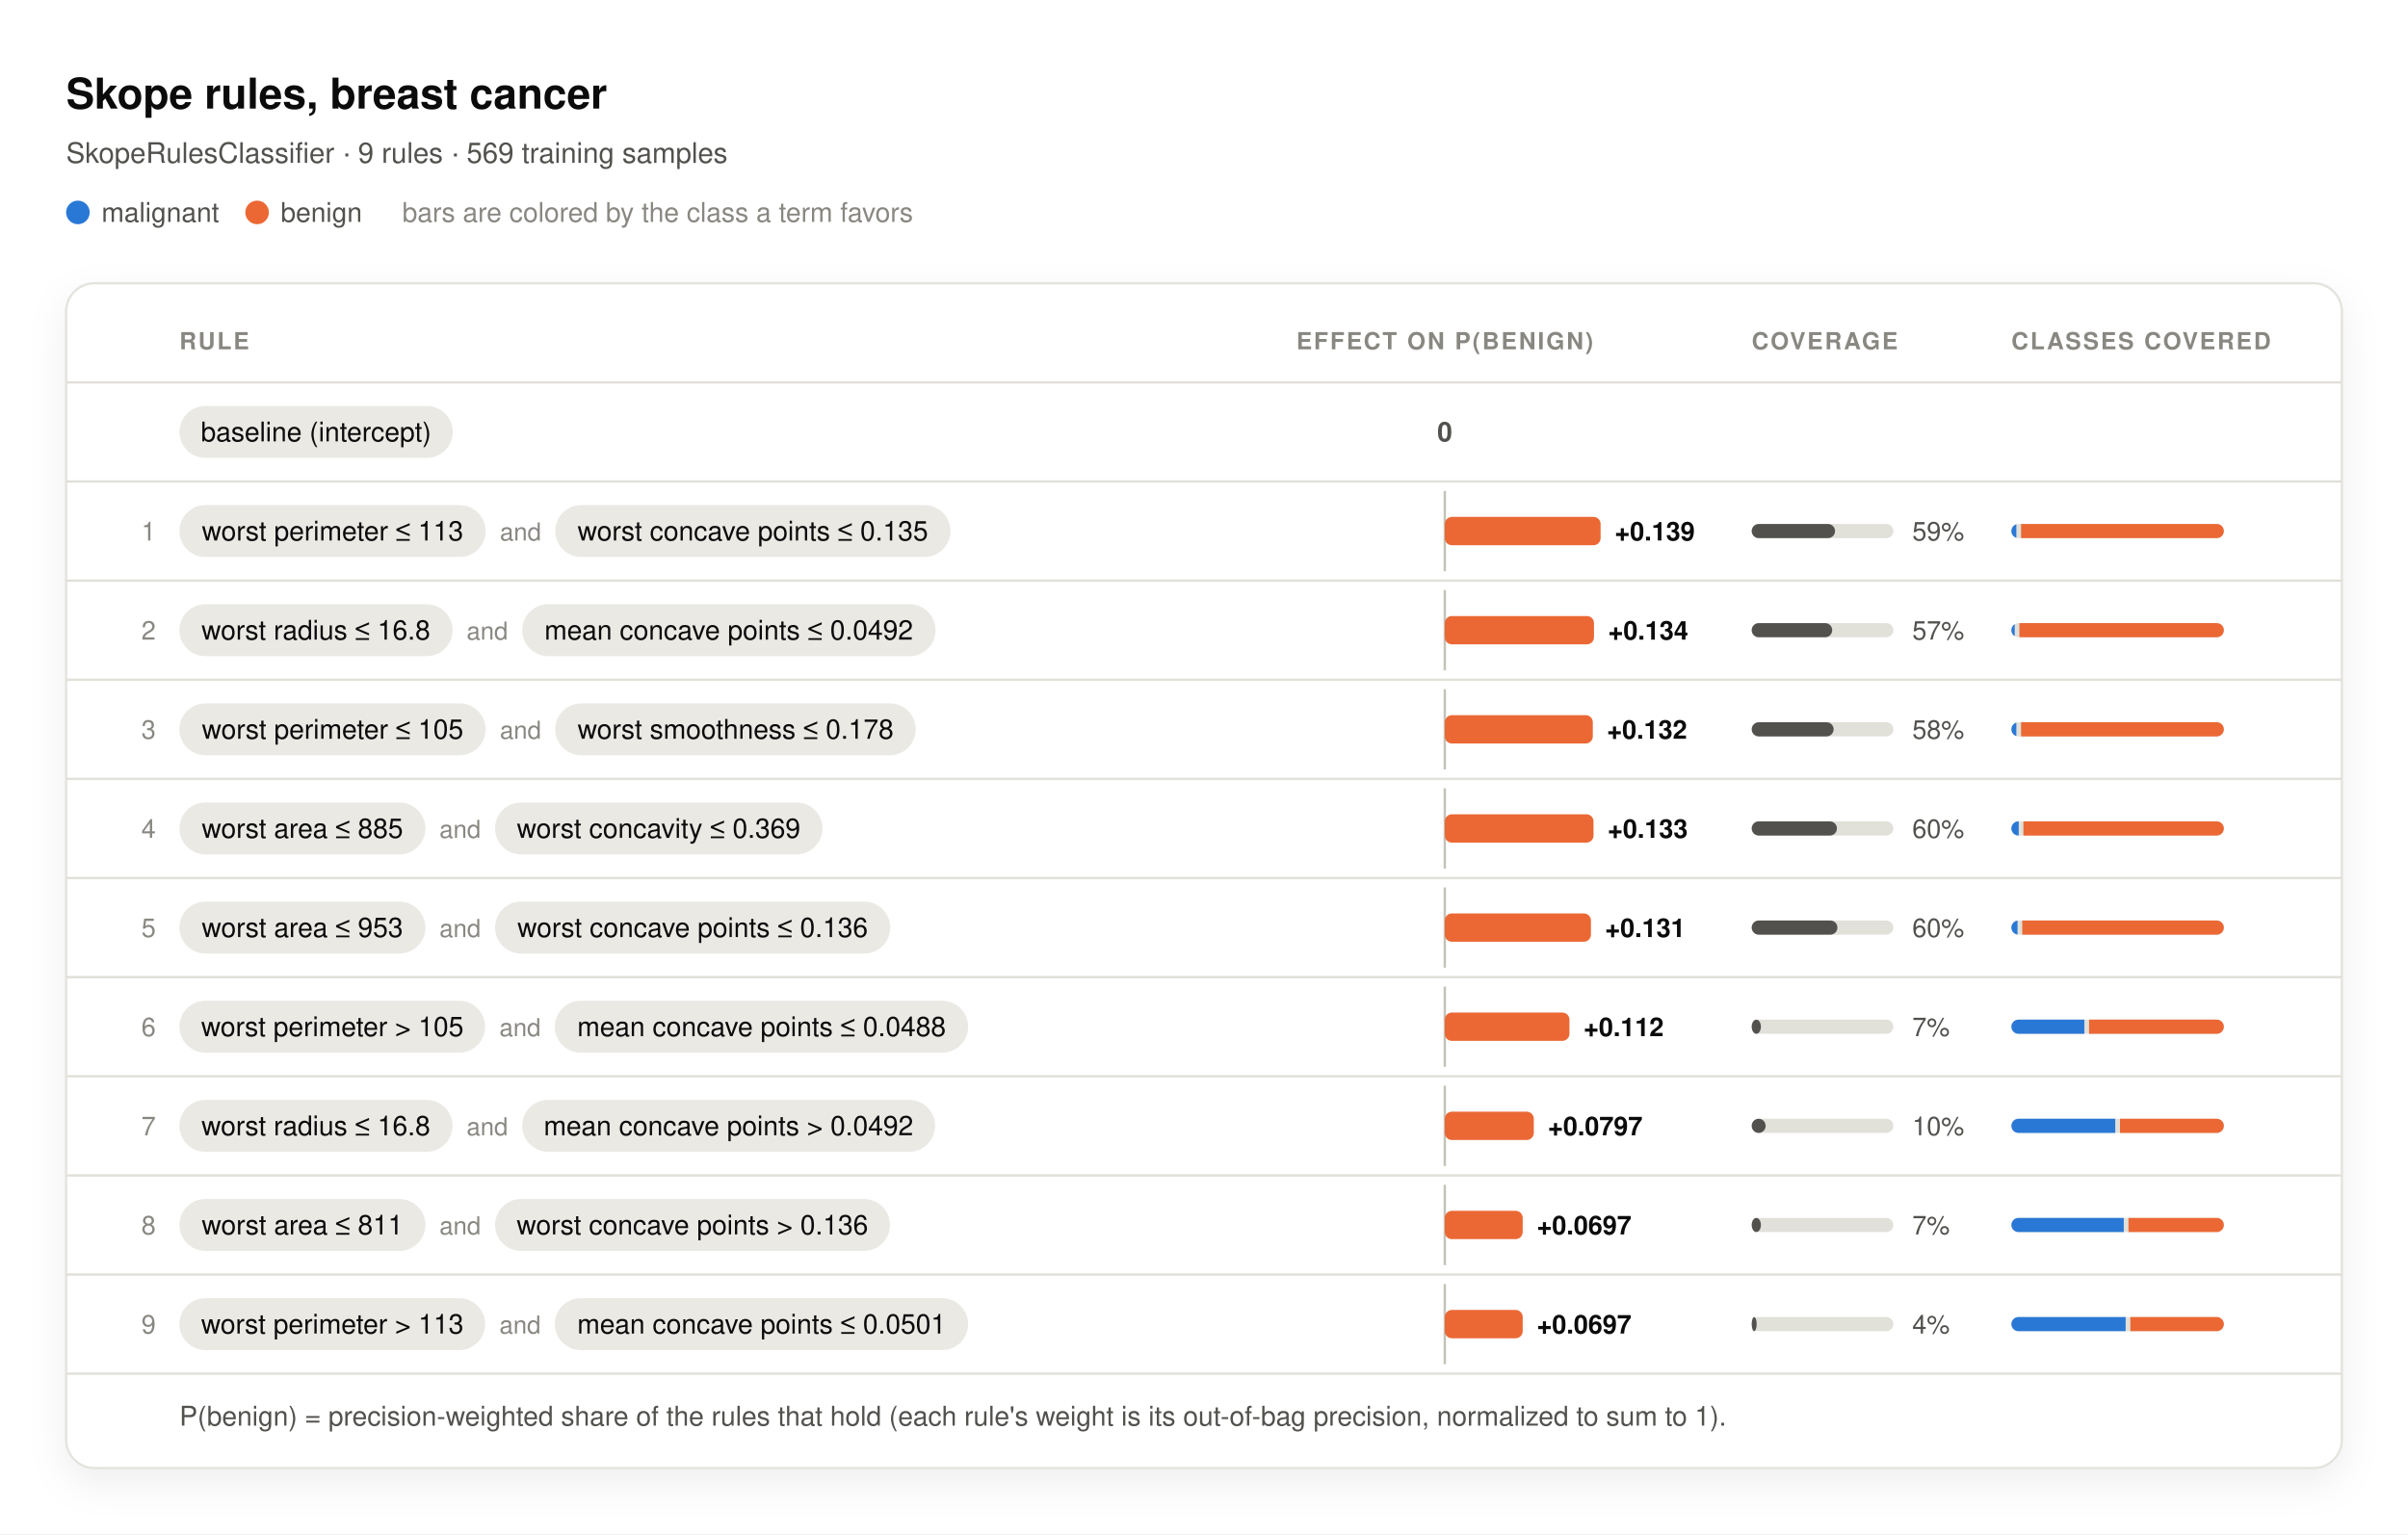
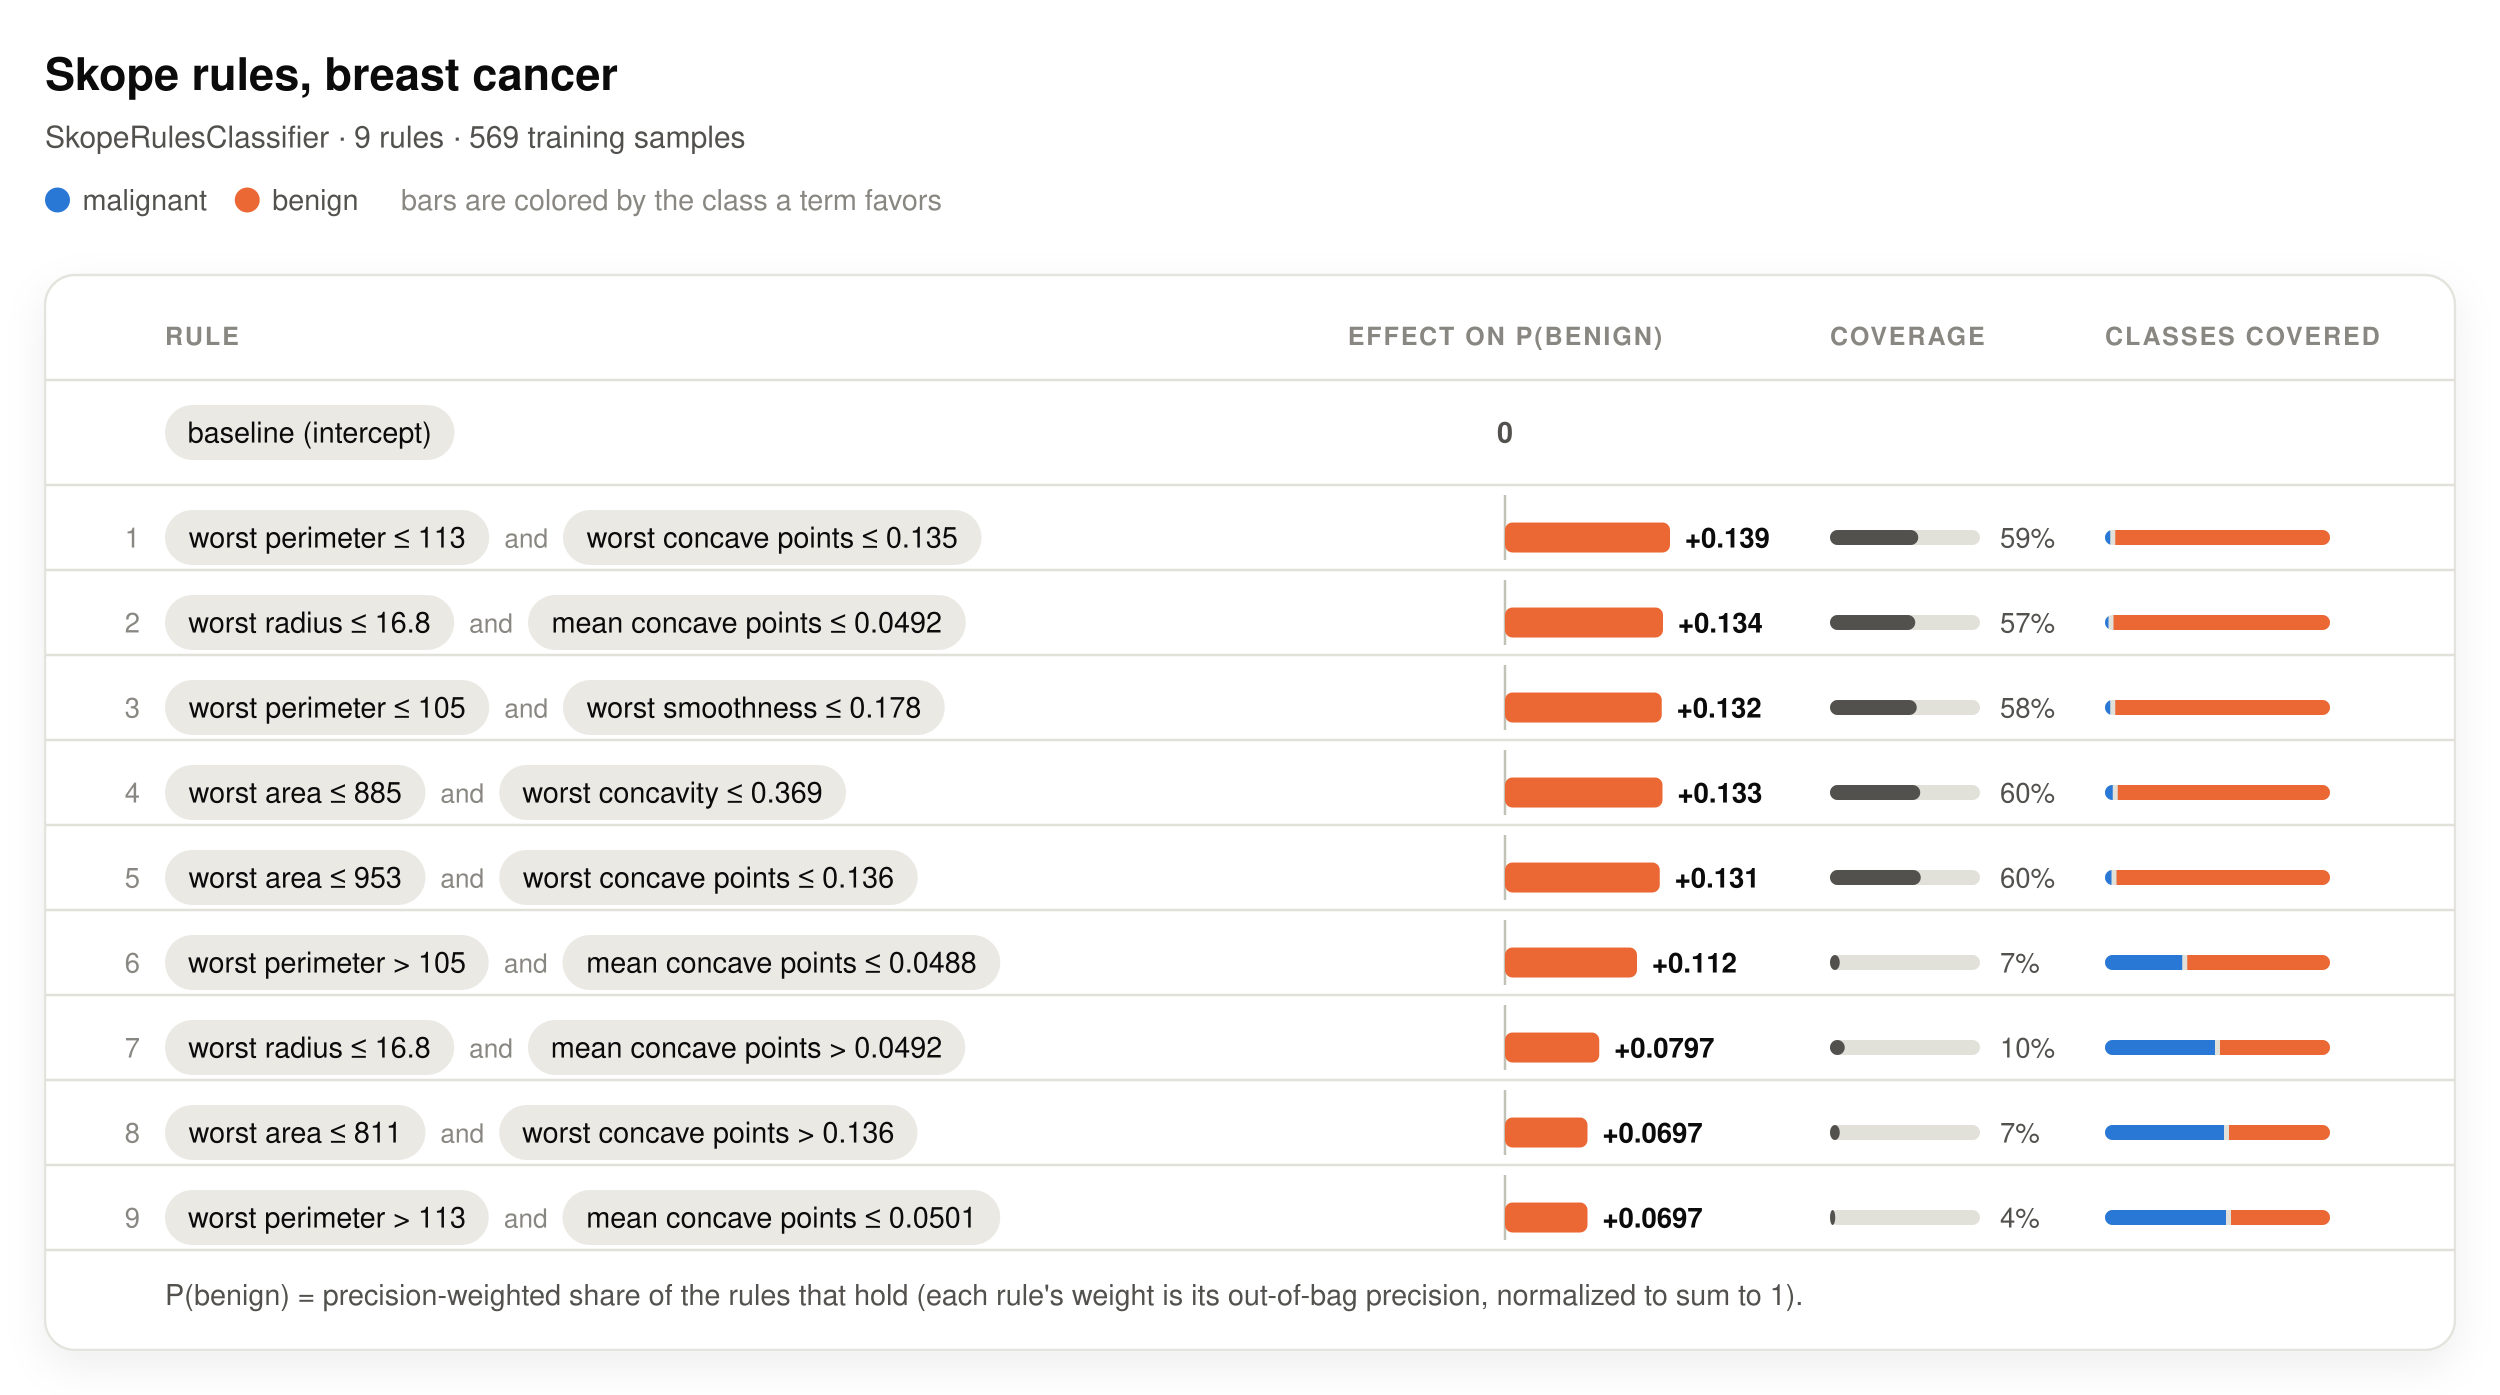
- <svg xmlns="http://www.w3.org/2000/svg" width="1020" height="650" viewBox="0 0 1020 650" role="img" aria-label="Skope rules, breast cancer" font-family="Helvetica, 'Helvetica Neue', Arial, 'Nimbus Sans', 'Liberation Sans', sans-serif">
+ <svg xmlns="http://www.w3.org/2000/svg" width="1000" height="558" viewBox="0 0 1000 558" role="img" aria-label="Skope rules, breast cancer" font-family="Helvetica, 'Helvetica Neue', Arial, 'Nimbus Sans', 'Liberation Sans', sans-serif">
  <defs>
    <filter id="dti56-sh" x="-20%" y="-20%" width="140%" height="160%">
      <feDropShadow dx="0" dy="1" stdDeviation="1" style="flood-color:#1a1a1a;flood-opacity:0.06" />
      <feDropShadow dx="0" dy="6" stdDeviation="8" style="flood-color:#1a1a1a;flood-opacity:0.07" />
    </filter>
  </defs>
  <rect width="100%" height="100%" style="fill:#ffffff" />
-   <g transform="translate(28,28)">
+   <g transform="translate(18,18)">
    <text x="0" y="18" style="font-size:18px;font-weight:650;fill:#0b0b0b">Skope rules, breast cancer</text>
    <text x="0" y="41" style="font-size:12px;font-weight:400;fill:#52514e">SkopeRulesClassifier  ·  9 rules  ·  569 training samples</text>
    <circle cx="5" cy="62" r="5" style="fill:#2a78d6" />
    <text x="15" y="66" style="font-size:11.5px;font-weight:400;fill:#52514e">malignant</text>
    <circle cx="80.9" cy="62" r="5" style="fill:#eb6834" />
    <text x="90.9" y="66" style="font-size:11.5px;font-weight:400;fill:#52514e">benign</text>
    <text x="142.4" y="66" style="font-size:11.5px;font-weight:400;fill:#898781">bars are colored by the class a term favors</text>
  </g>
-   <g transform="translate(28,120)">
-     <rect x="0" y="0" width="964" height="502" rx="12" filter="url(#dti56-sh)" style="fill:#ffffff;stroke:#e4e3dd;stroke-width:1" />
+   <g transform="translate(18,110)">
+     <rect x="0" y="0" width="964" height="430" rx="12" filter="url(#dti56-sh)" style="fill:#ffffff;stroke:#e4e3dd;stroke-width:1" />
    <text x="48" y="28" style="font-size:10px;font-weight:600;fill:#898781;letter-spacing:.08em">RULE</text>
    <text x="584" y="28" text-anchor="middle" style="font-size:10px;font-weight:600;fill:#898781;letter-spacing:.08em">EFFECT ON P(BENIGN)</text>
    <text x="714" y="28" style="font-size:10px;font-weight:600;fill:#898781;letter-spacing:.08em">COVERAGE</text>
    <text x="824" y="28" style="font-size:10px;font-weight:600;fill:#898781;letter-spacing:.08em">CLASSES COVERED</text>
    <line x1="0" x2="964" y1="42" y2="42" style="stroke:#e1e0d9;stroke-width:1" />
    <g class="chip" data-c="0">
      <rect x="48" y="52" width="115.8" height="22" rx="11" style="fill:#e1e0d9;fill-opacity:0.7" />
      <text x="105.9" y="67" text-anchor="middle" style="font-size:11.5px;font-weight:500;fill:#0b0b0b;font-variant-numeric:tabular-nums">baseline (intercept)</text>
    </g>
    <text x="584" y="67" text-anchor="middle" style="font-size:11.5px;font-weight:600;fill:#52514e;font-variant-numeric:tabular-nums">0</text>
-     <g class="term rule" data-t="0" data-rank="1" data-y="84" data-h="42" transform="translate(0,84)" style="transform:translate(0px,84px)">
-       <rect class="rowbg" x="0" y="0" width="964" height="42" style="fill:#f6f6f3;fill-opacity:0" />
+     <g class="term rule" data-t="0" data-rank="1" data-y="84" data-h="34" transform="translate(0,84)" style="transform:translate(0px,84px)">
+       <rect class="rowbg" x="0" y="0" width="964" height="34" style="fill:#f6f6f3;fill-opacity:0" />
      <line x1="0" x2="964" y1="0" y2="0" style="stroke:#e1e0d9;stroke-width:1" />
      <circle class="tag on" cx="16" cy="21" r="4" style="fill:#0b0b0b;display:none" />
      <circle class="tag near" cx="16" cy="21" r="3.5" style="fill:none;stroke:#0b0b0b;stroke-width:1.5;display:none" />
      <text x="38" y="25" text-anchor="end" style="font-size:11px;font-weight:500;fill:#898781;font-variant-numeric:tabular-nums">1</text>
      <g class="chip" data-c="0">
        <rect x="48" y="10" width="129.7" height="22" rx="11" style="fill:#e1e0d9;fill-opacity:0.7" />
        <text x="112.9" y="25" text-anchor="middle" style="font-size:11.5px;font-weight:500;fill:#0b0b0b;font-variant-numeric:tabular-nums">worst perimeter ≤ 113</text>
      </g>
      <text x="192.5" y="25" text-anchor="middle" style="font-size:10.5px;font-weight:400;fill:#898781">and</text>
      <g class="chip" data-c="1">
        <rect x="207.2" y="10" width="167.4" height="22" rx="11" style="fill:#e1e0d9;fill-opacity:0.7" />
        <text x="290.9" y="25" text-anchor="middle" style="font-size:11.5px;font-weight:500;fill:#0b0b0b;font-variant-numeric:tabular-nums">worst concave points ≤ 0.135</text>
      </g>
-       <line x1="584" x2="584" y1="4" y2="38" style="stroke:#c3c2b7;stroke-width:1" />
+       <line x1="584" x2="584" y1="4" y2="30" style="stroke:#c3c2b7;stroke-width:1" />
      <rect x="584" y="15" width="66" height="12" rx="3" style="fill:#eb6834" />
      <text x="656" y="25" style="font-size:11px;font-weight:600;fill:#0b0b0b;font-variant-numeric:tabular-nums">+0.139</text>
      <rect x="714" y="18" width="60" height="6" rx="3" style="fill:#e1e0d9" />
      <rect x="714" y="18" width="35.3" height="6" rx="3" style="fill:#52514e" />
      <text x="782" y="25" style="font-size:11px;font-weight:400;fill:#52514e;font-variant-numeric:tabular-nums">59%</text>
      <clipPath id="dti56-m0">
        <rect x="824" y="18" width="90" height="6" rx="3" />
      </clipPath>
      <g clip-path="url(#dti56-m0)">
        <rect x="824" y="18" width="90" height="6" style="fill:#e1e0d9" />
        <rect x="824" y="18" width="2.1" height="6" style="fill:#2a78d6" />
        <rect x="828.1" y="18" width="85.9" height="6" style="fill:#eb6834" />
      </g>
    </g>
-     <g class="term rule" data-t="1" data-rank="2" data-y="126" data-h="42" transform="translate(0,126)" style="transform:translate(0px,126px)">
-       <rect class="rowbg" x="0" y="0" width="964" height="42" style="fill:#f6f6f3;fill-opacity:0" />
+     <g class="term rule" data-t="1" data-rank="2" data-y="118" data-h="34" transform="translate(0,118)" style="transform:translate(0px,118px)">
+       <rect class="rowbg" x="0" y="0" width="964" height="34" style="fill:#f6f6f3;fill-opacity:0" />
      <line x1="0" x2="964" y1="0" y2="0" style="stroke:#e1e0d9;stroke-width:1" />
      <circle class="tag on" cx="16" cy="21" r="4" style="fill:#0b0b0b;display:none" />
      <circle class="tag near" cx="16" cy="21" r="3.5" style="fill:none;stroke:#0b0b0b;stroke-width:1.5;display:none" />
      <text x="38" y="25" text-anchor="end" style="font-size:11px;font-weight:500;fill:#898781;font-variant-numeric:tabular-nums">2</text>
      <g class="chip" data-c="0">
        <rect x="48" y="10" width="115.7" height="22" rx="11" style="fill:#e1e0d9;fill-opacity:0.7" />
        <text x="105.8" y="25" text-anchor="middle" style="font-size:11.5px;font-weight:500;fill:#0b0b0b;font-variant-numeric:tabular-nums">worst radius ≤ 16.8</text>
      </g>
      <text x="178.4" y="25" text-anchor="middle" style="font-size:10.5px;font-weight:400;fill:#898781">and</text>
      <g class="chip" data-c="1">
        <rect x="193.2" y="10" width="175.1" height="22" rx="11" style="fill:#e1e0d9;fill-opacity:0.7" />
        <text x="280.7" y="25" text-anchor="middle" style="font-size:11.5px;font-weight:500;fill:#0b0b0b;font-variant-numeric:tabular-nums">mean concave points ≤ 0.0492</text>
      </g>
-       <line x1="584" x2="584" y1="4" y2="38" style="stroke:#c3c2b7;stroke-width:1" />
+       <line x1="584" x2="584" y1="4" y2="30" style="stroke:#c3c2b7;stroke-width:1" />
      <rect x="584" y="15" width="63.2" height="12" rx="3" style="fill:#eb6834" />
      <text x="653.2" y="25" style="font-size:11px;font-weight:600;fill:#0b0b0b;font-variant-numeric:tabular-nums">+0.134</text>
      <rect x="714" y="18" width="60" height="6" rx="3" style="fill:#e1e0d9" />
      <rect x="714" y="18" width="34.1" height="6" rx="3" style="fill:#52514e" />
      <text x="782" y="25" style="font-size:11px;font-weight:400;fill:#52514e;font-variant-numeric:tabular-nums">57%</text>
      <clipPath id="dti56-m1">
        <rect x="824" y="18" width="90" height="6" rx="3" />
      </clipPath>
      <g clip-path="url(#dti56-m1)">
        <rect x="824" y="18" width="90" height="6" style="fill:#e1e0d9" />
        <rect x="824" y="18" width="1.4" height="6" style="fill:#2a78d6" />
        <rect x="827.4" y="18" width="86.6" height="6" style="fill:#eb6834" />
      </g>
    </g>
-     <g class="term rule" data-t="4" data-rank="3" data-y="168" data-h="42" transform="translate(0,168)" style="transform:translate(0px,168px)">
-       <rect class="rowbg" x="0" y="0" width="964" height="42" style="fill:#f6f6f3;fill-opacity:0" />
+     <g class="term rule" data-t="4" data-rank="3" data-y="152" data-h="34" transform="translate(0,152)" style="transform:translate(0px,152px)">
+       <rect class="rowbg" x="0" y="0" width="964" height="34" style="fill:#f6f6f3;fill-opacity:0" />
      <line x1="0" x2="964" y1="0" y2="0" style="stroke:#e1e0d9;stroke-width:1" />
      <circle class="tag on" cx="16" cy="21" r="4" style="fill:#0b0b0b;display:none" />
      <circle class="tag near" cx="16" cy="21" r="3.5" style="fill:none;stroke:#0b0b0b;stroke-width:1.5;display:none" />
      <text x="38" y="25" text-anchor="end" style="font-size:11px;font-weight:500;fill:#898781;font-variant-numeric:tabular-nums">3</text>
      <g class="chip" data-c="0">
        <rect x="48" y="10" width="129.7" height="22" rx="11" style="fill:#e1e0d9;fill-opacity:0.7" />
        <text x="112.9" y="25" text-anchor="middle" style="font-size:11.5px;font-weight:500;fill:#0b0b0b;font-variant-numeric:tabular-nums">worst perimeter ≤ 105</text>
      </g>
      <text x="192.5" y="25" text-anchor="middle" style="font-size:10.5px;font-weight:400;fill:#898781">and</text>
      <g class="chip" data-c="1">
        <rect x="207.2" y="10" width="152.7" height="22" rx="11" style="fill:#e1e0d9;fill-opacity:0.7" />
        <text x="283.6" y="25" text-anchor="middle" style="font-size:11.5px;font-weight:500;fill:#0b0b0b;font-variant-numeric:tabular-nums">worst smoothness ≤ 0.178</text>
      </g>
-       <line x1="584" x2="584" y1="4" y2="38" style="stroke:#c3c2b7;stroke-width:1" />
+       <line x1="584" x2="584" y1="4" y2="30" style="stroke:#c3c2b7;stroke-width:1" />
      <rect x="584" y="15" width="62.7" height="12" rx="3" style="fill:#eb6834" />
      <text x="652.7" y="25" style="font-size:11px;font-weight:600;fill:#0b0b0b;font-variant-numeric:tabular-nums">+0.132</text>
      <rect x="714" y="18" width="60" height="6" rx="3" style="fill:#e1e0d9" />
      <rect x="714" y="18" width="34.7" height="6" rx="3" style="fill:#52514e" />
      <text x="782" y="25" style="font-size:11px;font-weight:400;fill:#52514e;font-variant-numeric:tabular-nums">58%</text>
      <clipPath id="dti56-m4">
        <rect x="824" y="18" width="90" height="6" rx="3" />
      </clipPath>
      <g clip-path="url(#dti56-m4)">
        <rect x="824" y="18" width="90" height="6" style="fill:#e1e0d9" />
        <rect x="824" y="18" width="2.1" height="6" style="fill:#2a78d6" />
        <rect x="828.1" y="18" width="85.9" height="6" style="fill:#eb6834" />
      </g>
    </g>
-     <g class="term rule" data-t="3" data-rank="4" data-y="210" data-h="42" transform="translate(0,210)" style="transform:translate(0px,210px)">
-       <rect class="rowbg" x="0" y="0" width="964" height="42" style="fill:#f6f6f3;fill-opacity:0" />
+     <g class="term rule" data-t="3" data-rank="4" data-y="186" data-h="34" transform="translate(0,186)" style="transform:translate(0px,186px)">
+       <rect class="rowbg" x="0" y="0" width="964" height="34" style="fill:#f6f6f3;fill-opacity:0" />
      <line x1="0" x2="964" y1="0" y2="0" style="stroke:#e1e0d9;stroke-width:1" />
      <circle class="tag on" cx="16" cy="21" r="4" style="fill:#0b0b0b;display:none" />
      <circle class="tag near" cx="16" cy="21" r="3.5" style="fill:none;stroke:#0b0b0b;stroke-width:1.5;display:none" />
      <text x="38" y="25" text-anchor="end" style="font-size:11px;font-weight:500;fill:#898781;font-variant-numeric:tabular-nums">4</text>
      <g class="chip" data-c="0">
        <rect x="48" y="10" width="104.2" height="22" rx="11" style="fill:#e1e0d9;fill-opacity:0.7" />
        <text x="100.1" y="25" text-anchor="middle" style="font-size:11.5px;font-weight:500;fill:#0b0b0b;font-variant-numeric:tabular-nums">worst area ≤ 885</text>
      </g>
      <text x="166.9" y="25" text-anchor="middle" style="font-size:10.5px;font-weight:400;fill:#898781">and</text>
      <g class="chip" data-c="1">
        <rect x="181.7" y="10" width="138.7" height="22" rx="11" style="fill:#e1e0d9;fill-opacity:0.7" />
        <text x="251" y="25" text-anchor="middle" style="font-size:11.5px;font-weight:500;fill:#0b0b0b;font-variant-numeric:tabular-nums">worst concavity ≤ 0.369</text>
      </g>
-       <line x1="584" x2="584" y1="4" y2="38" style="stroke:#c3c2b7;stroke-width:1" />
+       <line x1="584" x2="584" y1="4" y2="30" style="stroke:#c3c2b7;stroke-width:1" />
      <rect x="584" y="15" width="63" height="12" rx="3" style="fill:#eb6834" />
      <text x="653" y="25" style="font-size:11px;font-weight:600;fill:#0b0b0b;font-variant-numeric:tabular-nums">+0.133</text>
      <rect x="714" y="18" width="60" height="6" rx="3" style="fill:#e1e0d9" />
      <rect x="714" y="18" width="36.1" height="6" rx="3" style="fill:#52514e" />
      <text x="782" y="25" style="font-size:11px;font-weight:400;fill:#52514e;font-variant-numeric:tabular-nums">60%</text>
      <clipPath id="dti56-m3">
        <rect x="824" y="18" width="90" height="6" rx="3" />
      </clipPath>
      <g clip-path="url(#dti56-m3)">
        <rect x="824" y="18" width="90" height="6" style="fill:#e1e0d9" />
        <rect x="824" y="18" width="3.1" height="6" style="fill:#2a78d6" />
        <rect x="829.1" y="18" width="84.9" height="6" style="fill:#eb6834" />
      </g>
    </g>
-     <g class="term rule" data-t="2" data-rank="5" data-y="252" data-h="42" transform="translate(0,252)" style="transform:translate(0px,252px)">
-       <rect class="rowbg" x="0" y="0" width="964" height="42" style="fill:#f6f6f3;fill-opacity:0" />
+     <g class="term rule" data-t="2" data-rank="5" data-y="220" data-h="34" transform="translate(0,220)" style="transform:translate(0px,220px)">
+       <rect class="rowbg" x="0" y="0" width="964" height="34" style="fill:#f6f6f3;fill-opacity:0" />
      <line x1="0" x2="964" y1="0" y2="0" style="stroke:#e1e0d9;stroke-width:1" />
      <circle class="tag on" cx="16" cy="21" r="4" style="fill:#0b0b0b;display:none" />
      <circle class="tag near" cx="16" cy="21" r="3.5" style="fill:none;stroke:#0b0b0b;stroke-width:1.5;display:none" />
      <text x="38" y="25" text-anchor="end" style="font-size:11px;font-weight:500;fill:#898781;font-variant-numeric:tabular-nums">5</text>
      <g class="chip" data-c="0">
        <rect x="48" y="10" width="104.2" height="22" rx="11" style="fill:#e1e0d9;fill-opacity:0.7" />
        <text x="100.1" y="25" text-anchor="middle" style="font-size:11.5px;font-weight:500;fill:#0b0b0b;font-variant-numeric:tabular-nums">worst area ≤ 953</text>
      </g>
      <text x="166.9" y="25" text-anchor="middle" style="font-size:10.5px;font-weight:400;fill:#898781">and</text>
      <g class="chip" data-c="1">
        <rect x="181.7" y="10" width="167.4" height="22" rx="11" style="fill:#e1e0d9;fill-opacity:0.7" />
        <text x="265.4" y="25" text-anchor="middle" style="font-size:11.5px;font-weight:500;fill:#0b0b0b;font-variant-numeric:tabular-nums">worst concave points ≤ 0.136</text>
      </g>
-       <line x1="584" x2="584" y1="4" y2="38" style="stroke:#c3c2b7;stroke-width:1" />
+       <line x1="584" x2="584" y1="4" y2="30" style="stroke:#c3c2b7;stroke-width:1" />
      <rect x="584" y="15" width="61.9" height="12" rx="3" style="fill:#eb6834" />
      <text x="651.9" y="25" style="font-size:11px;font-weight:600;fill:#0b0b0b;font-variant-numeric:tabular-nums">+0.131</text>
      <rect x="714" y="18" width="60" height="6" rx="3" style="fill:#e1e0d9" />
      <rect x="714" y="18" width="36.3" height="6" rx="3" style="fill:#52514e" />
      <text x="782" y="25" style="font-size:11px;font-weight:400;fill:#52514e;font-variant-numeric:tabular-nums">60%</text>
      <clipPath id="dti56-m2">
        <rect x="824" y="18" width="90" height="6" rx="3" />
      </clipPath>
      <g clip-path="url(#dti56-m2)">
        <rect x="824" y="18" width="90" height="6" style="fill:#e1e0d9" />
        <rect x="824" y="18" width="2.6" height="6" style="fill:#2a78d6" />
        <rect x="828.6" y="18" width="85.4" height="6" style="fill:#eb6834" />
      </g>
    </g>
-     <g class="term rule" data-t="5" data-rank="6" data-y="294" data-h="42" transform="translate(0,294)" style="transform:translate(0px,294px)">
-       <rect class="rowbg" x="0" y="0" width="964" height="42" style="fill:#f6f6f3;fill-opacity:0" />
+     <g class="term rule" data-t="5" data-rank="6" data-y="254" data-h="34" transform="translate(0,254)" style="transform:translate(0px,254px)">
+       <rect class="rowbg" x="0" y="0" width="964" height="34" style="fill:#f6f6f3;fill-opacity:0" />
      <line x1="0" x2="964" y1="0" y2="0" style="stroke:#e1e0d9;stroke-width:1" />
      <circle class="tag on" cx="16" cy="21" r="4" style="fill:#0b0b0b;display:none" />
      <circle class="tag near" cx="16" cy="21" r="3.5" style="fill:none;stroke:#0b0b0b;stroke-width:1.5;display:none" />
      <text x="38" y="25" text-anchor="end" style="font-size:11px;font-weight:500;fill:#898781;font-variant-numeric:tabular-nums">6</text>
      <g class="chip" data-c="0">
        <rect x="48" y="10" width="129.5" height="22" rx="11" style="fill:#e1e0d9;fill-opacity:0.7" />
        <text x="112.8" y="25" text-anchor="middle" style="font-size:11.5px;font-weight:500;fill:#0b0b0b;font-variant-numeric:tabular-nums">worst perimeter &gt; 105</text>
      </g>
      <text x="192.3" y="25" text-anchor="middle" style="font-size:10.5px;font-weight:400;fill:#898781">and</text>
      <g class="chip" data-c="1">
        <rect x="207" y="10" width="175.1" height="22" rx="11" style="fill:#e1e0d9;fill-opacity:0.7" />
        <text x="294.6" y="25" text-anchor="middle" style="font-size:11.5px;font-weight:500;fill:#0b0b0b;font-variant-numeric:tabular-nums">mean concave points ≤ 0.0488</text>
      </g>
-       <line x1="584" x2="584" y1="4" y2="38" style="stroke:#c3c2b7;stroke-width:1" />
+       <line x1="584" x2="584" y1="4" y2="30" style="stroke:#c3c2b7;stroke-width:1" />
      <rect x="584" y="15" width="52.8" height="12" rx="3" style="fill:#eb6834" />
      <text x="642.8" y="25" style="font-size:11px;font-weight:600;fill:#0b0b0b;font-variant-numeric:tabular-nums">+0.112</text>
      <rect x="714" y="18" width="60" height="6" rx="3" style="fill:#e1e0d9" />
      <rect x="714" y="18" width="3.9" height="6" rx="3" style="fill:#52514e" />
      <text x="782" y="25" style="font-size:11px;font-weight:400;fill:#52514e;font-variant-numeric:tabular-nums">7%</text>
      <clipPath id="dti56-m5">
        <rect x="824" y="18" width="90" height="6" rx="3" />
      </clipPath>
      <g clip-path="url(#dti56-m5)">
        <rect x="824" y="18" width="90" height="6" style="fill:#e1e0d9" />
        <rect x="824" y="18" width="30.9" height="6" style="fill:#2a78d6" />
        <rect x="856.9" y="18" width="57.1" height="6" style="fill:#eb6834" />
      </g>
    </g>
-     <g class="term rule" data-t="6" data-rank="7" data-y="336" data-h="42" transform="translate(0,336)" style="transform:translate(0px,336px)">
-       <rect class="rowbg" x="0" y="0" width="964" height="42" style="fill:#f6f6f3;fill-opacity:0" />
+     <g class="term rule" data-t="6" data-rank="7" data-y="288" data-h="34" transform="translate(0,288)" style="transform:translate(0px,288px)">
+       <rect class="rowbg" x="0" y="0" width="964" height="34" style="fill:#f6f6f3;fill-opacity:0" />
      <line x1="0" x2="964" y1="0" y2="0" style="stroke:#e1e0d9;stroke-width:1" />
      <circle class="tag on" cx="16" cy="21" r="4" style="fill:#0b0b0b;display:none" />
      <circle class="tag near" cx="16" cy="21" r="3.5" style="fill:none;stroke:#0b0b0b;stroke-width:1.5;display:none" />
      <text x="38" y="25" text-anchor="end" style="font-size:11px;font-weight:500;fill:#898781;font-variant-numeric:tabular-nums">7</text>
      <g class="chip" data-c="0">
        <rect x="48" y="10" width="115.7" height="22" rx="11" style="fill:#e1e0d9;fill-opacity:0.7" />
        <text x="105.8" y="25" text-anchor="middle" style="font-size:11.5px;font-weight:500;fill:#0b0b0b;font-variant-numeric:tabular-nums">worst radius ≤ 16.8</text>
      </g>
      <text x="178.4" y="25" text-anchor="middle" style="font-size:10.5px;font-weight:400;fill:#898781">and</text>
      <g class="chip" data-c="1">
        <rect x="193.2" y="10" width="174.9" height="22" rx="11" style="fill:#e1e0d9;fill-opacity:0.7" />
        <text x="280.6" y="25" text-anchor="middle" style="font-size:11.5px;font-weight:500;fill:#0b0b0b;font-variant-numeric:tabular-nums">mean concave points &gt; 0.0492</text>
      </g>
-       <line x1="584" x2="584" y1="4" y2="38" style="stroke:#c3c2b7;stroke-width:1" />
+       <line x1="584" x2="584" y1="4" y2="30" style="stroke:#c3c2b7;stroke-width:1" />
      <rect x="584" y="15" width="37.7" height="12" rx="3" style="fill:#eb6834" />
      <text x="627.7" y="25" style="font-size:11px;font-weight:600;fill:#0b0b0b;font-variant-numeric:tabular-nums">+0.0797</text>
      <rect x="714" y="18" width="60" height="6" rx="3" style="fill:#e1e0d9" />
      <rect x="714" y="18" width="5.9" height="6" rx="3" style="fill:#52514e" />
      <text x="782" y="25" style="font-size:11px;font-weight:400;fill:#52514e;font-variant-numeric:tabular-nums">10%</text>
      <clipPath id="dti56-m6">
        <rect x="824" y="18" width="90" height="6" rx="3" />
      </clipPath>
      <g clip-path="url(#dti56-m6)">
        <rect x="824" y="18" width="90" height="6" style="fill:#e1e0d9" />
        <rect x="824" y="18" width="44" height="6" style="fill:#2a78d6" />
        <rect x="870" y="18" width="44" height="6" style="fill:#eb6834" />
      </g>
    </g>
-     <g class="term rule" data-t="7" data-rank="8" data-y="378" data-h="42" transform="translate(0,378)" style="transform:translate(0px,378px)">
-       <rect class="rowbg" x="0" y="0" width="964" height="42" style="fill:#f6f6f3;fill-opacity:0" />
+     <g class="term rule" data-t="7" data-rank="8" data-y="322" data-h="34" transform="translate(0,322)" style="transform:translate(0px,322px)">
+       <rect class="rowbg" x="0" y="0" width="964" height="34" style="fill:#f6f6f3;fill-opacity:0" />
      <line x1="0" x2="964" y1="0" y2="0" style="stroke:#e1e0d9;stroke-width:1" />
      <circle class="tag on" cx="16" cy="21" r="4" style="fill:#0b0b0b;display:none" />
      <circle class="tag near" cx="16" cy="21" r="3.5" style="fill:none;stroke:#0b0b0b;stroke-width:1.5;display:none" />
      <text x="38" y="25" text-anchor="end" style="font-size:11px;font-weight:500;fill:#898781;font-variant-numeric:tabular-nums">8</text>
      <g class="chip" data-c="0">
        <rect x="48" y="10" width="104.2" height="22" rx="11" style="fill:#e1e0d9;fill-opacity:0.7" />
        <text x="100.1" y="25" text-anchor="middle" style="font-size:11.5px;font-weight:500;fill:#0b0b0b;font-variant-numeric:tabular-nums">worst area ≤ 811</text>
      </g>
      <text x="166.9" y="25" text-anchor="middle" style="font-size:10.5px;font-weight:400;fill:#898781">and</text>
      <g class="chip" data-c="1">
        <rect x="181.7" y="10" width="167.3" height="22" rx="11" style="fill:#e1e0d9;fill-opacity:0.7" />
        <text x="265.3" y="25" text-anchor="middle" style="font-size:11.5px;font-weight:500;fill:#0b0b0b;font-variant-numeric:tabular-nums">worst concave points &gt; 0.136</text>
      </g>
-       <line x1="584" x2="584" y1="4" y2="38" style="stroke:#c3c2b7;stroke-width:1" />
+       <line x1="584" x2="584" y1="4" y2="30" style="stroke:#c3c2b7;stroke-width:1" />
      <rect x="584" y="15" width="33" height="12" rx="3" style="fill:#eb6834" />
      <text x="623" y="25" style="font-size:11px;font-weight:600;fill:#0b0b0b;font-variant-numeric:tabular-nums">+0.0697</text>
      <rect x="714" y="18" width="60" height="6" rx="3" style="fill:#e1e0d9" />
      <rect x="714" y="18" width="3.9" height="6" rx="3" style="fill:#52514e" />
      <text x="782" y="25" style="font-size:11px;font-weight:400;fill:#52514e;font-variant-numeric:tabular-nums">7%</text>
      <clipPath id="dti56-m7">
        <rect x="824" y="18" width="90" height="6" rx="3" />
      </clipPath>
      <g clip-path="url(#dti56-m7)">
        <rect x="824" y="18" width="90" height="6" style="fill:#e1e0d9" />
        <rect x="824" y="18" width="47.6" height="6" style="fill:#2a78d6" />
        <rect x="873.6" y="18" width="40.4" height="6" style="fill:#eb6834" />
      </g>
    </g>
-     <g class="term rule" data-t="8" data-rank="9" data-y="420" data-h="42" transform="translate(0,420)" style="transform:translate(0px,420px)">
-       <rect class="rowbg" x="0" y="0" width="964" height="42" style="fill:#f6f6f3;fill-opacity:0" />
+     <g class="term rule" data-t="8" data-rank="9" data-y="356" data-h="34" transform="translate(0,356)" style="transform:translate(0px,356px)">
+       <rect class="rowbg" x="0" y="0" width="964" height="34" style="fill:#f6f6f3;fill-opacity:0" />
      <line x1="0" x2="964" y1="0" y2="0" style="stroke:#e1e0d9;stroke-width:1" />
      <circle class="tag on" cx="16" cy="21" r="4" style="fill:#0b0b0b;display:none" />
      <circle class="tag near" cx="16" cy="21" r="3.5" style="fill:none;stroke:#0b0b0b;stroke-width:1.5;display:none" />
      <text x="38" y="25" text-anchor="end" style="font-size:11px;font-weight:500;fill:#898781;font-variant-numeric:tabular-nums">9</text>
      <g class="chip" data-c="0">
        <rect x="48" y="10" width="129.5" height="22" rx="11" style="fill:#e1e0d9;fill-opacity:0.7" />
        <text x="112.8" y="25" text-anchor="middle" style="font-size:11.5px;font-weight:500;fill:#0b0b0b;font-variant-numeric:tabular-nums">worst perimeter &gt; 113</text>
      </g>
      <text x="192.3" y="25" text-anchor="middle" style="font-size:10.5px;font-weight:400;fill:#898781">and</text>
      <g class="chip" data-c="1">
        <rect x="207" y="10" width="175.1" height="22" rx="11" style="fill:#e1e0d9;fill-opacity:0.7" />
        <text x="294.6" y="25" text-anchor="middle" style="font-size:11.5px;font-weight:500;fill:#0b0b0b;font-variant-numeric:tabular-nums">mean concave points ≤ 0.0501</text>
      </g>
-       <line x1="584" x2="584" y1="4" y2="38" style="stroke:#c3c2b7;stroke-width:1" />
+       <line x1="584" x2="584" y1="4" y2="30" style="stroke:#c3c2b7;stroke-width:1" />
      <rect x="584" y="15" width="33" height="12" rx="3" style="fill:#eb6834" />
      <text x="623" y="25" style="font-size:11px;font-weight:600;fill:#0b0b0b;font-variant-numeric:tabular-nums">+0.0697</text>
      <rect x="714" y="18" width="60" height="6" rx="3" style="fill:#e1e0d9" />
      <rect x="714" y="18" width="2.1" height="6" rx="3" style="fill:#52514e" />
      <text x="782" y="25" style="font-size:11px;font-weight:400;fill:#52514e;font-variant-numeric:tabular-nums">4%</text>
      <clipPath id="dti56-m8">
        <rect x="824" y="18" width="90" height="6" rx="3" />
      </clipPath>
      <g clip-path="url(#dti56-m8)">
        <rect x="824" y="18" width="90" height="6" style="fill:#e1e0d9" />
        <rect x="824" y="18" width="48.4" height="6" style="fill:#2a78d6" />
        <rect x="874.4" y="18" width="39.6" height="6" style="fill:#eb6834" />
      </g>
    </g>
-     <line x1="0" x2="964" y1="462" y2="462" style="stroke:#e1e0d9;stroke-width:1" />
-     <text x="48" y="484" style="font-size:11.5px;font-weight:400;fill:#52514e">P(benign) = precision-weighted share of the rules that hold (each rule's weight is its out-of-bag precision, normalized to sum to 1).</text>
+     <line x1="0" x2="964" y1="390" y2="390" style="stroke:#e1e0d9;stroke-width:1" />
+     <text x="48" y="412" style="font-size:11.5px;font-weight:400;fill:#52514e">P(benign) = precision-weighted share of the rules that hold (each rule's weight is its out-of-bag precision, normalized to sum to 1).</text>
  </g>
</svg>
